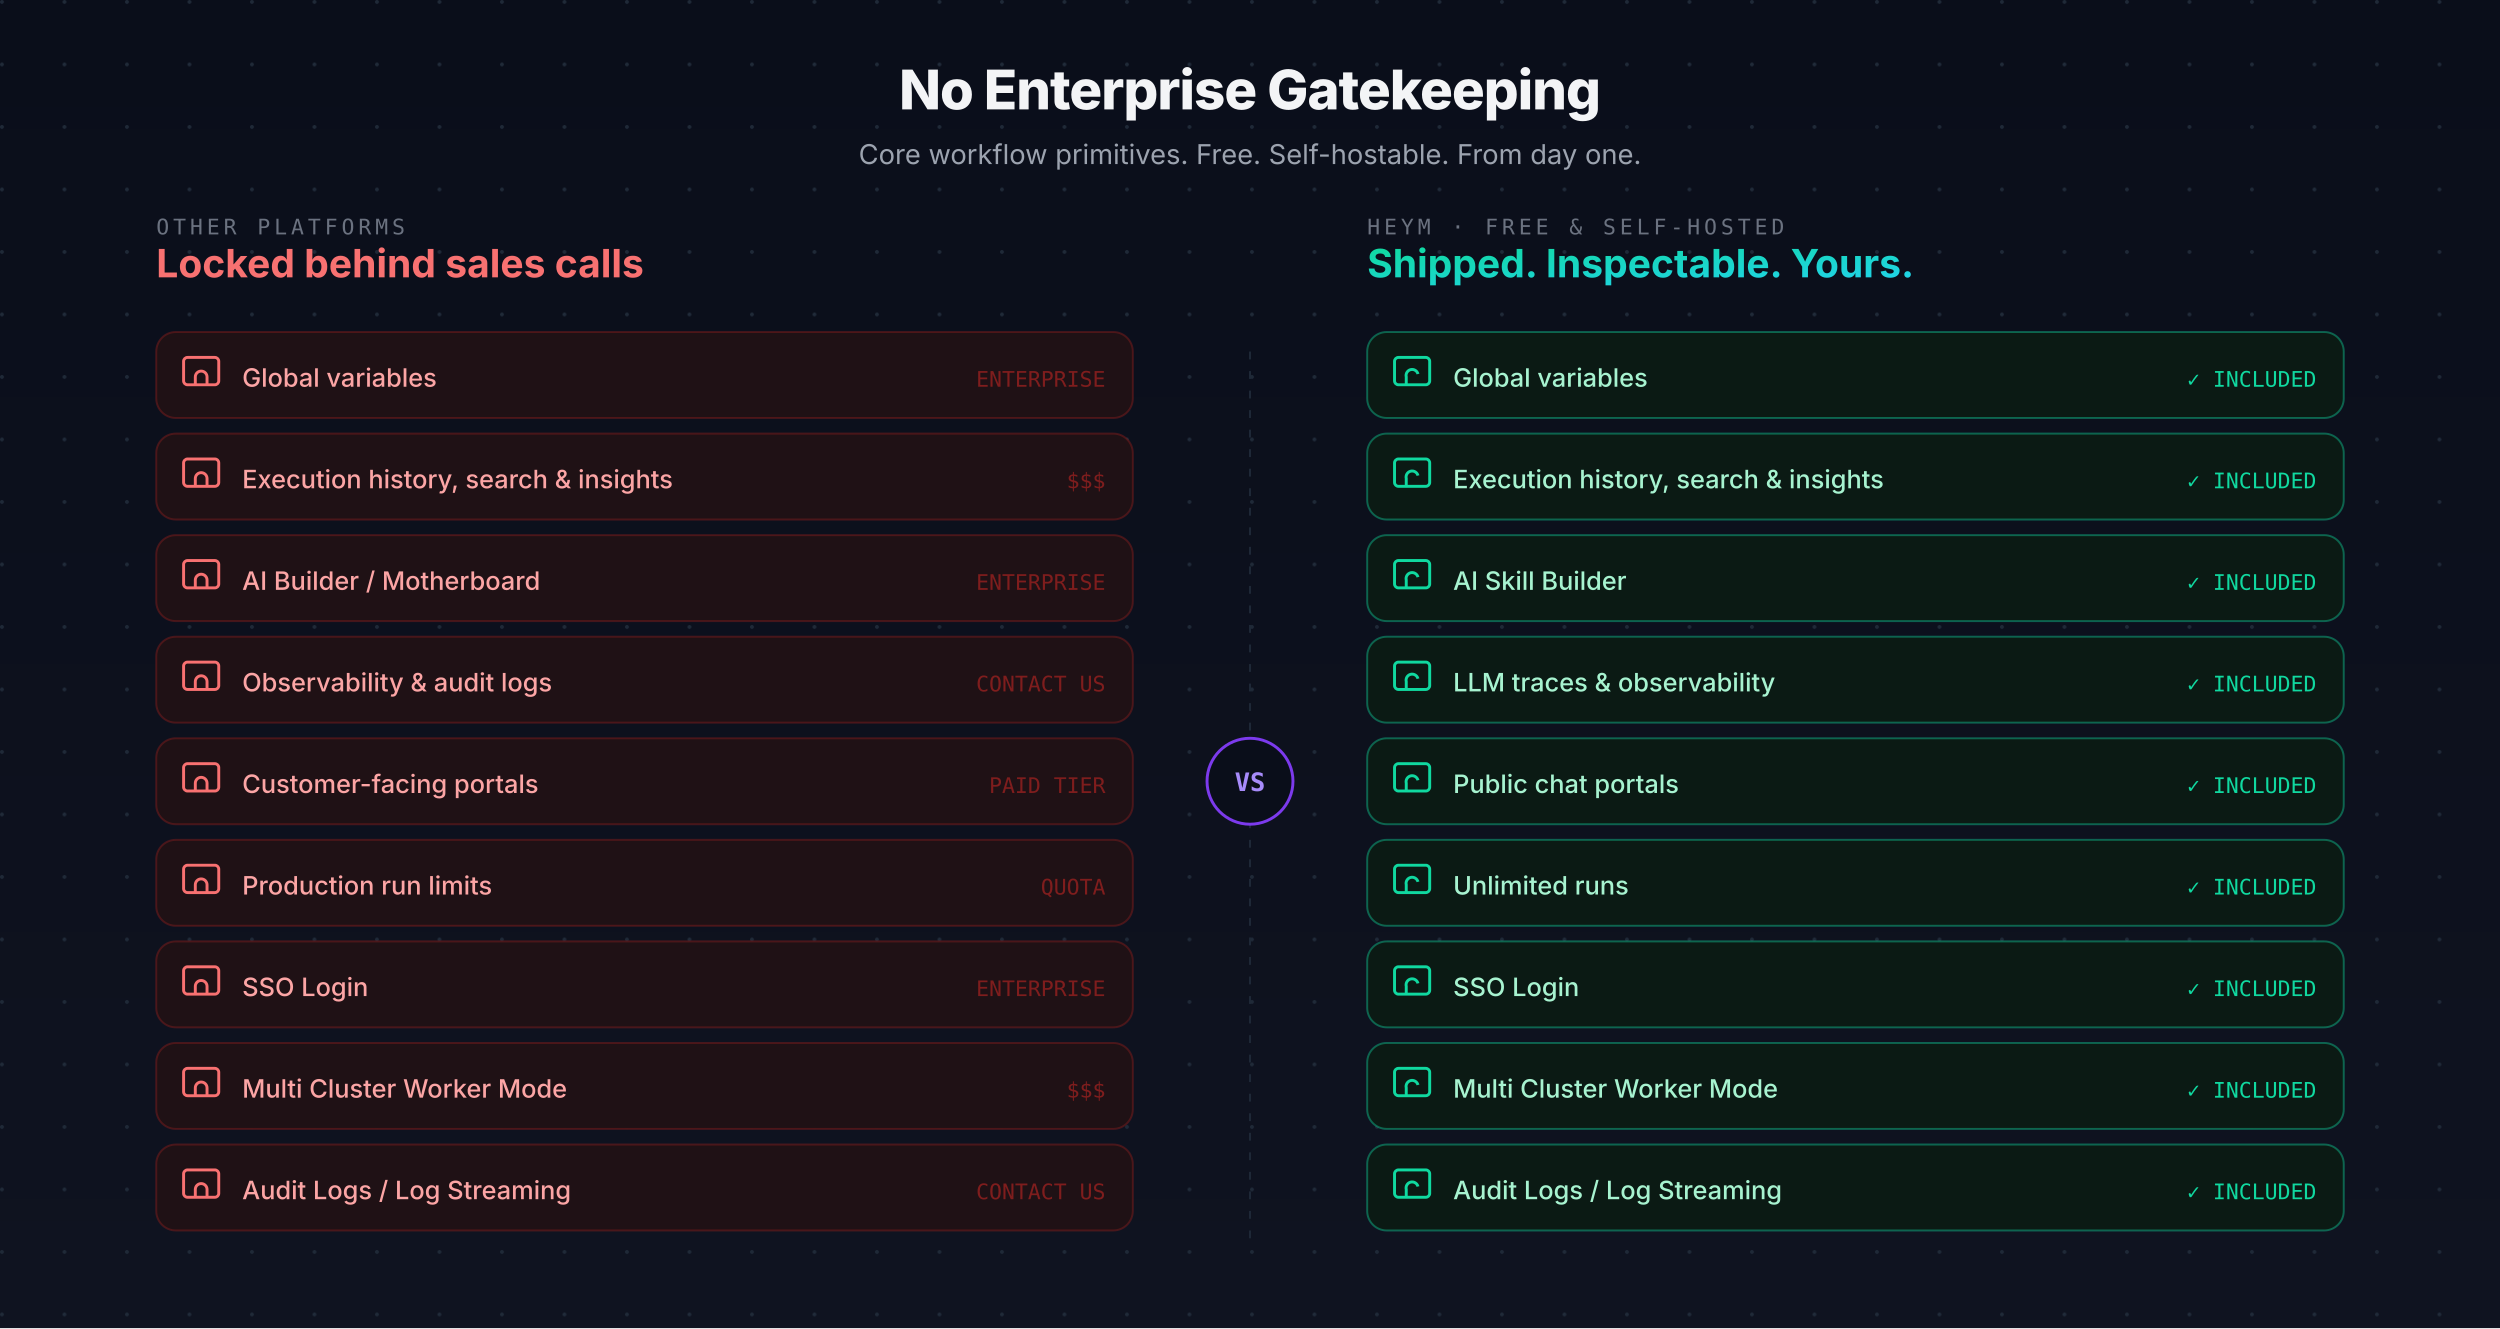
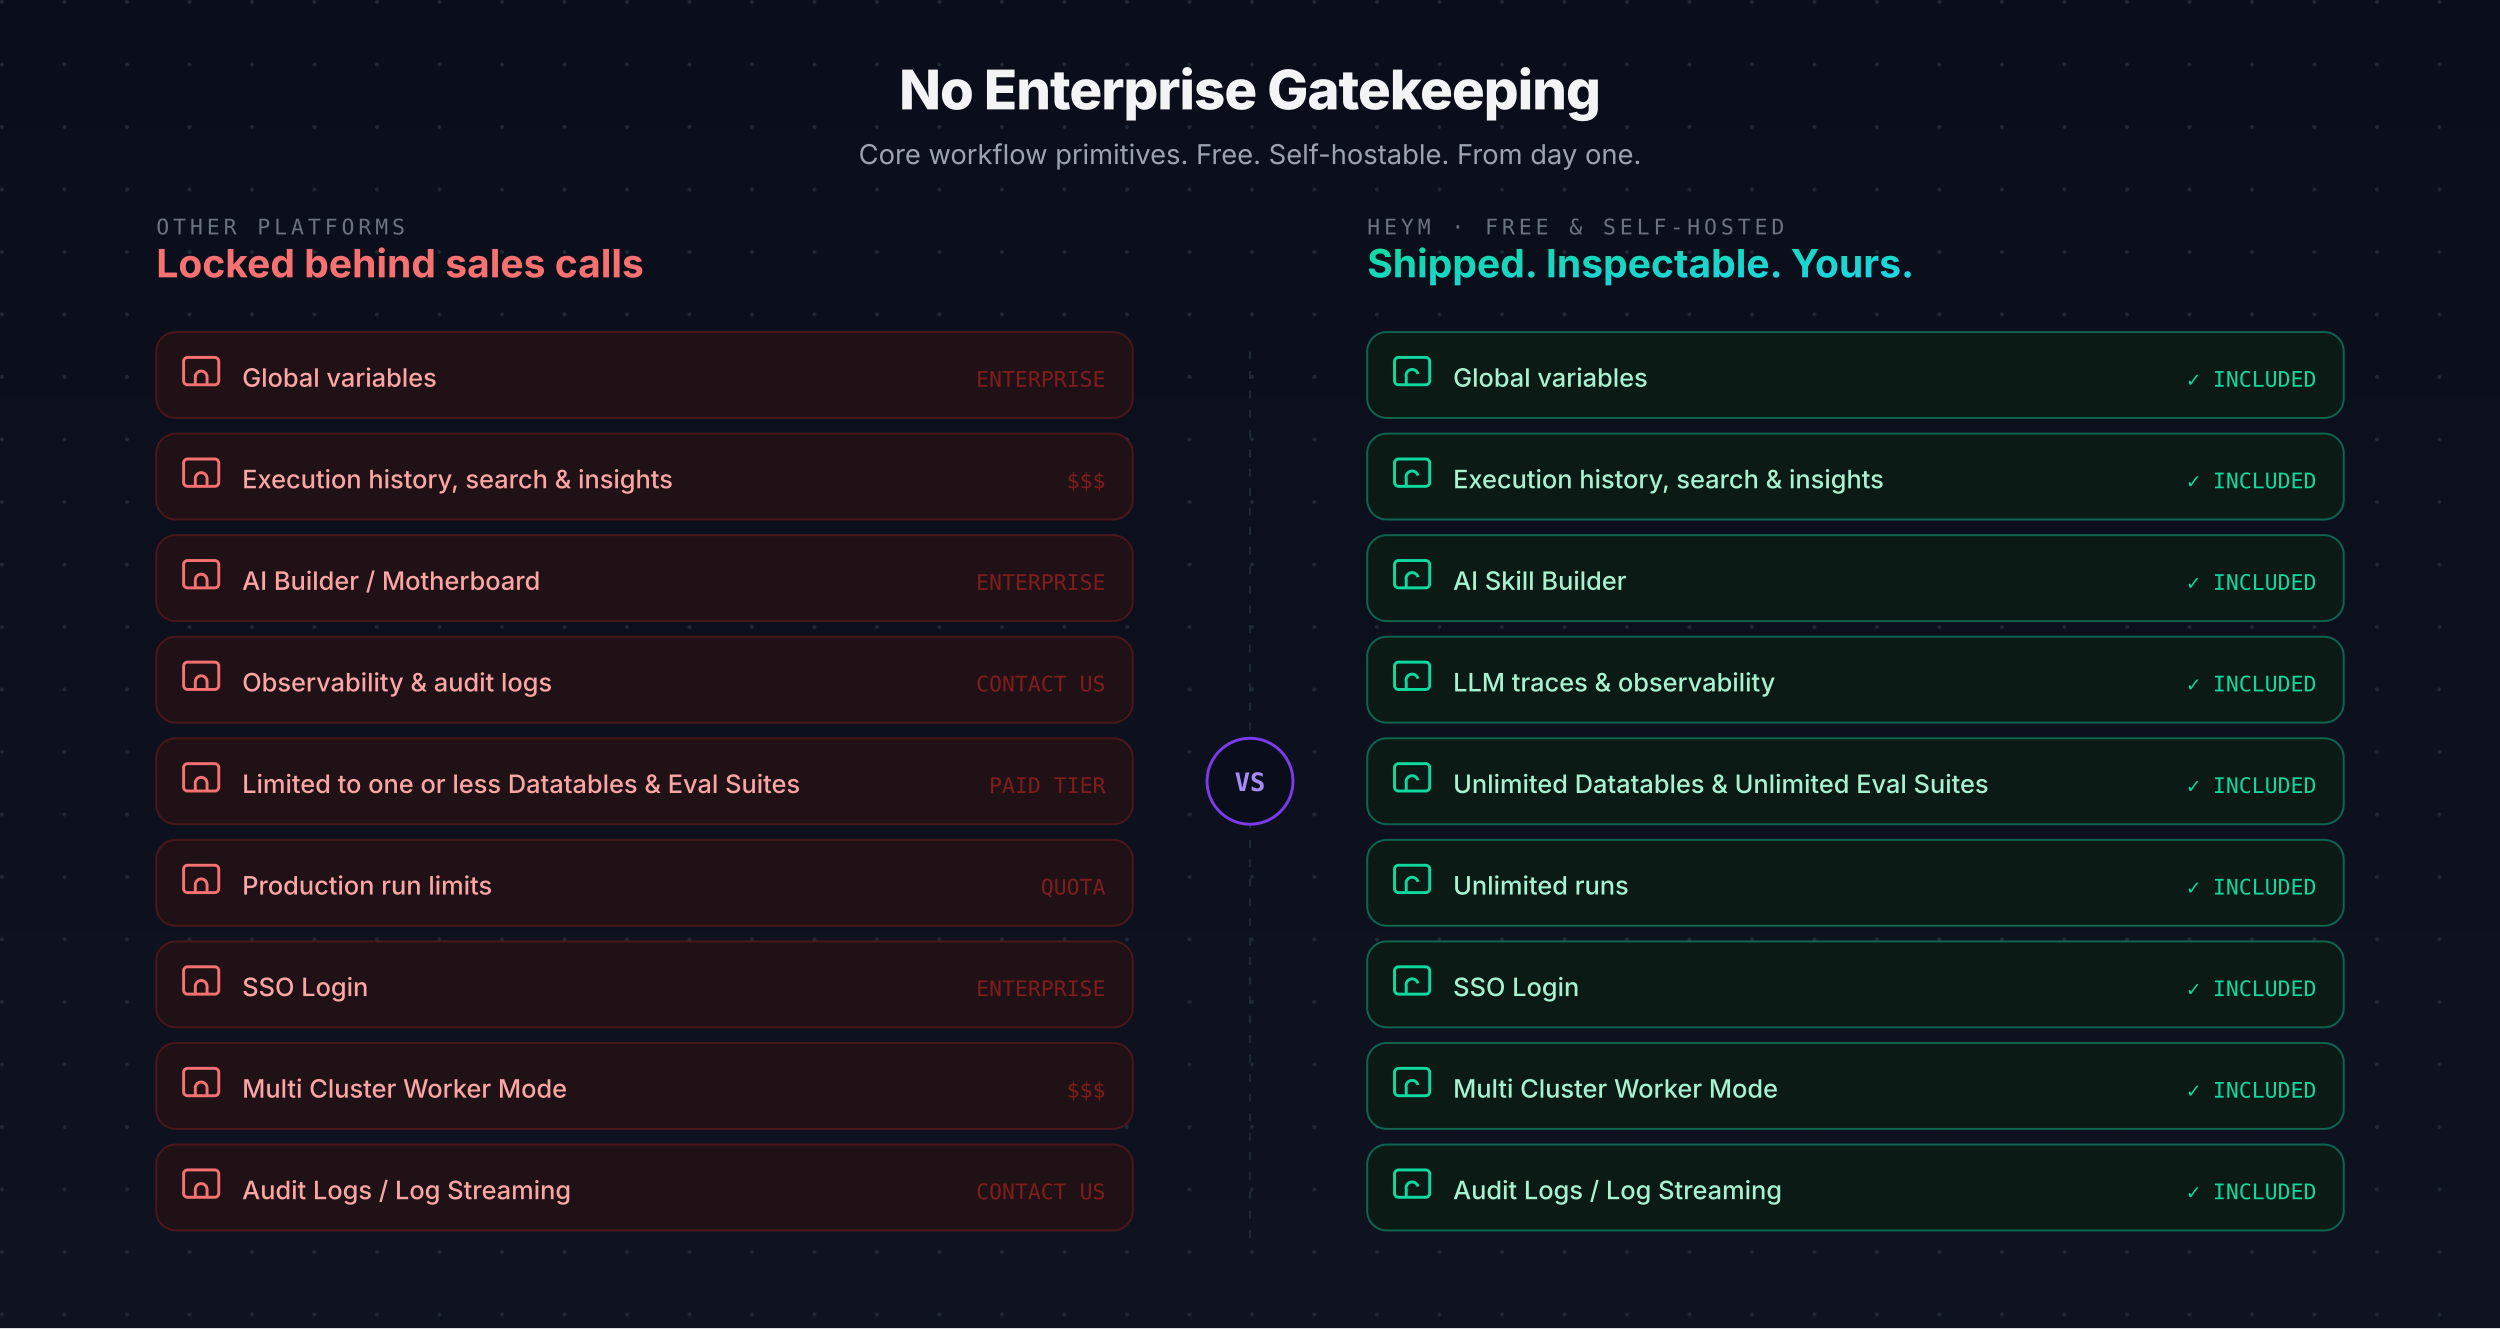
<svg xmlns="http://www.w3.org/2000/svg" viewBox="0 0 1280 680" width="1280" height="680" fill="none" font-family="Inter, system-ui, sans-serif">
  <defs>
    <style>
      .ng-pulse { opacity: 0; animation: ngPulse 6.2s ease-in-out infinite; }
      .ng-d0 { animation-delay: 0s; }
      .ng-d1 { animation-delay: 0.4s; }
      .ng-d2 { animation-delay: 0.8s; }
      .ng-d3 { animation-delay: 1.2s; }
      .ng-d4 { animation-delay: 1.6s; }
      .ng-d5 { animation-delay: 2s; }
      .ng-d6 { animation-delay: 2.4s; }
      .ng-d7 { animation-delay: 2.8s; }
      .ng-d8 { animation-delay: 3.2s; }
      @keyframes ngPulse {
        0%, 18%, 100% { opacity: 0; transform: scale(1); }
        28% { opacity: 0.9; transform: scale(1.01); }
        44% { opacity: 0; transform: scale(1.03); }
      }
    </style>
    <linearGradient id="ng-bg" x1="0" y1="0" x2="0" y2="1">
      <stop offset="0%" stop-color="#0A0E1A" />
      <stop offset="100%" stop-color="#0F1320" />
    </linearGradient>
    <pattern id="ng-grid" width="32" height="32" patternUnits="userSpaceOnUse">
      <circle cx="1" cy="1" r="1" fill="#1F2937" />
    </pattern>
    <linearGradient id="ng-heym-grad" x1="0" y1="0" x2="1" y2="1">
      <stop offset="0%" stop-color="#10D9A0" />
      <stop offset="100%" stop-color="#22D3EE" />
    </linearGradient>
    <filter id="ng-glow">
      <feGaussianBlur stdDeviation="3" />
      <feMerge>
        <feMergeNode />
        <feMergeNode in="SourceGraphic" />
      </feMerge>
    </filter>
  </defs>
  <rect width="1280" height="680" fill="url(#ng-bg)" />
  <rect width="1280" height="680" fill="url(#ng-grid)" />
  <text x="640" y="56" text-anchor="middle" font-size="28" font-weight="800" fill="#F3F4F6" letter-spacing="-0.5">No Enterprise Gatekeeping</text>
  <text x="640" y="84" text-anchor="middle" font-size="14" fill="#9CA3AF">Core workflow primitives. Free. Self-hostable. From day one.</text>
  <g transform="translate(80, 120)">
    <text x="0" y="0" font-size="11" font-family="'JetBrains Mono', monospace" fill="#6B7280" letter-spacing="2">OTHER PLATFORMS</text>
    <text x="0" y="22" font-size="20" font-weight="700" fill="#F87171">Locked behind sales calls</text>
    <g transform="translate(0, 50)" font-size="13">
      <g transform="translate(0,0)">
        <rect width="500" height="44" rx="10" fill="#1F1115" stroke="#7F1D1D" stroke-opacity="0.5" />
        <g transform="translate(14, 13)">
          <rect width="18" height="14" rx="2" fill="none" stroke="#F87171" stroke-width="1.5" />
          <path d="M 6 14 V 10 a 3 3 0 0 1 6 0 V 14" stroke="#F87171" stroke-width="1.5" fill="none" />
        </g>
        <text x="44" y="28" fill="#FCA5A5" font-weight="500">Global variables</text>
        <text x="486" y="28" text-anchor="end" fill="#7F1D1D" font-size="11" font-family="'JetBrains Mono', monospace">ENTERPRISE</text>
      </g>
      <g transform="translate(0,52)">
        <rect width="500" height="44" rx="10" fill="#1F1115" stroke="#7F1D1D" stroke-opacity="0.5" />
        <g transform="translate(14, 13)">
          <rect width="18" height="14" rx="2" fill="none" stroke="#F87171" stroke-width="1.5" />
          <path d="M 6 14 V 10 a 3 3 0 0 1 6 0 V 14" stroke="#F87171" stroke-width="1.5" fill="none" />
        </g>
        <text x="44" y="28" fill="#FCA5A5" font-weight="500">Execution history, search &amp; insights</text>
        <text x="486" y="28" text-anchor="end" fill="#7F1D1D" font-size="11" font-family="'JetBrains Mono', monospace">$$$</text>
      </g>
      <g transform="translate(0,104)">
        <rect width="500" height="44" rx="10" fill="#1F1115" stroke="#7F1D1D" stroke-opacity="0.5" />
        <g transform="translate(14, 13)">
          <rect width="18" height="14" rx="2" fill="none" stroke="#F87171" stroke-width="1.5" />
          <path d="M 6 14 V 10 a 3 3 0 0 1 6 0 V 14" stroke="#F87171" stroke-width="1.5" fill="none" />
        </g>
        <text x="44" y="28" fill="#FCA5A5" font-weight="500">AI Builder / Motherboard</text>
        <text x="486" y="28" text-anchor="end" fill="#7F1D1D" font-size="11" font-family="'JetBrains Mono', monospace">ENTERPRISE</text>
      </g>
      <g transform="translate(0,156)">
        <rect width="500" height="44" rx="10" fill="#1F1115" stroke="#7F1D1D" stroke-opacity="0.5" />
        <g transform="translate(14, 13)">
          <rect width="18" height="14" rx="2" fill="none" stroke="#F87171" stroke-width="1.5" />
          <path d="M 6 14 V 10 a 3 3 0 0 1 6 0 V 14" stroke="#F87171" stroke-width="1.5" fill="none" />
        </g>
        <text x="44" y="28" fill="#FCA5A5" font-weight="500">Observability &amp; audit logs</text>
        <text x="486" y="28" text-anchor="end" fill="#7F1D1D" font-size="11" font-family="'JetBrains Mono', monospace">CONTACT US</text>
      </g>
      <g transform="translate(0,208)">
        <rect width="500" height="44" rx="10" fill="#1F1115" stroke="#7F1D1D" stroke-opacity="0.5" />
        <g transform="translate(14, 13)">
          <rect width="18" height="14" rx="2" fill="none" stroke="#F87171" stroke-width="1.5" />
          <path d="M 6 14 V 10 a 3 3 0 0 1 6 0 V 14" stroke="#F87171" stroke-width="1.5" fill="none" />
        </g>
-         <text x="44" y="28" fill="#FCA5A5" font-weight="500">Customer-facing portals</text>
+         <text x="44" y="28" fill="#FCA5A5" font-weight="500">Limited to one or less Datatables &amp; Eval Suites</text>
        <text x="486" y="28" text-anchor="end" fill="#7F1D1D" font-size="11" font-family="'JetBrains Mono', monospace">PAID TIER</text>
      </g>
      <g transform="translate(0,260)">
        <rect width="500" height="44" rx="10" fill="#1F1115" stroke="#7F1D1D" stroke-opacity="0.5" />
        <g transform="translate(14, 13)">
          <rect width="18" height="14" rx="2" fill="none" stroke="#F87171" stroke-width="1.5" />
          <path d="M 6 14 V 10 a 3 3 0 0 1 6 0 V 14" stroke="#F87171" stroke-width="1.5" fill="none" />
        </g>
        <text x="44" y="28" fill="#FCA5A5" font-weight="500">Production run limits</text>
        <text x="486" y="28" text-anchor="end" fill="#7F1D1D" font-size="11" font-family="'JetBrains Mono', monospace">QUOTA</text>
      </g>
      <g transform="translate(0,312)">
        <rect width="500" height="44" rx="10" fill="#1F1115" stroke="#7F1D1D" stroke-opacity="0.5" />
        <g transform="translate(14, 13)">
          <rect width="18" height="14" rx="2" fill="none" stroke="#F87171" stroke-width="1.5" />
          <path d="M 6 14 V 10 a 3 3 0 0 1 6 0 V 14" stroke="#F87171" stroke-width="1.5" fill="none" />
        </g>
        <text x="44" y="28" fill="#FCA5A5" font-weight="500">SSO Login</text>
        <text x="486" y="28" text-anchor="end" fill="#7F1D1D" font-size="11" font-family="'JetBrains Mono', monospace">ENTERPRISE</text>
      </g>
      <g transform="translate(0,364)">
        <rect width="500" height="44" rx="10" fill="#1F1115" stroke="#7F1D1D" stroke-opacity="0.5" />
        <g transform="translate(14, 13)">
          <rect width="18" height="14" rx="2" fill="none" stroke="#F87171" stroke-width="1.5" />
          <path d="M 6 14 V 10 a 3 3 0 0 1 6 0 V 14" stroke="#F87171" stroke-width="1.5" fill="none" />
        </g>
        <text x="44" y="28" fill="#FCA5A5" font-weight="500">Multi Cluster Worker Mode</text>
        <text x="486" y="28" text-anchor="end" fill="#7F1D1D" font-size="11" font-family="'JetBrains Mono', monospace">$$$</text>
      </g>
      <g transform="translate(0,416)">
        <rect width="500" height="44" rx="10" fill="#1F1115" stroke="#7F1D1D" stroke-opacity="0.5" />
        <g transform="translate(14, 13)">
          <rect width="18" height="14" rx="2" fill="none" stroke="#F87171" stroke-width="1.5" />
          <path d="M 6 14 V 10 a 3 3 0 0 1 6 0 V 14" stroke="#F87171" stroke-width="1.5" fill="none" />
        </g>
        <text x="44" y="28" fill="#FCA5A5" font-weight="500">Audit Logs / Log Streaming</text>
        <text x="486" y="28" text-anchor="end" fill="#7F1D1D" font-size="11" font-family="'JetBrains Mono', monospace">CONTACT US</text>
      </g>
    </g>
  </g>
  <g transform="translate(640, 400)">
    <line x1="0" y1="-220" x2="0" y2="240" stroke="#1F2937" stroke-dasharray="4 6" />
    <circle cx="0" cy="0" r="22" fill="#0A0E1A" stroke="#7C3AED" stroke-width="1.5" />
    <text x="0" y="5" text-anchor="middle" font-size="13" font-weight="800" fill="#A78BFA" font-family="'JetBrains Mono', monospace">VS</text>
  </g>
  <g transform="translate(700, 120)">
    <text x="0" y="0" font-size="11" font-family="'JetBrains Mono', monospace" fill="#6B7280" letter-spacing="2">HEYM · FREE &amp; SELF-HOSTED</text>
    <text x="0" y="22" font-size="20" font-weight="700" fill="url(#ng-heym-grad)">Shipped. Inspectable. Yours.</text>
    <g transform="translate(0, 50)" font-size="13">
      <g transform="translate(0,0)">
        <rect width="500" height="44" rx="10" fill="#0B1A14" stroke="#10D9A0" stroke-opacity="0.4" />
        <g transform="translate(14, 13)">
          <rect width="18" height="14" rx="2" fill="none" stroke="#10D9A0" stroke-width="1.5" />
          <path d="M 6 14 V 10 a 3 3 0 0 1 6 -1.5" stroke="#10D9A0" stroke-width="1.5" fill="none" />
        </g>
        <text x="44" y="28" fill="#A7F3D0" font-weight="500">Global variables</text>
        <g transform="translate(486, 28)" text-anchor="end">
          <text fill="#10D9A0" font-size="11" font-family="'JetBrains Mono', monospace">✓ INCLUDED</text>
        </g>
        <rect x="-3" y="-3" width="506" height="50" rx="13" fill="none" stroke="#10D9A0" class="ng-pulse ng-d0" />
      </g>
      <g transform="translate(0,52)">
        <rect width="500" height="44" rx="10" fill="#0B1A14" stroke="#10D9A0" stroke-opacity="0.4" />
        <g transform="translate(14, 13)">
          <rect width="18" height="14" rx="2" fill="none" stroke="#10D9A0" stroke-width="1.5" />
          <path d="M 6 14 V 10 a 3 3 0 0 1 6 -1.5" stroke="#10D9A0" stroke-width="1.5" fill="none" />
        </g>
        <text x="44" y="28" fill="#A7F3D0" font-weight="500">Execution history, search &amp; insights</text>
        <text x="486" y="28" text-anchor="end" fill="#10D9A0" font-size="11" font-family="'JetBrains Mono', monospace">✓ INCLUDED</text>
        <rect x="-3" y="-3" width="506" height="50" rx="13" fill="none" stroke="#10D9A0" class="ng-pulse ng-d1" />
      </g>
      <g transform="translate(0,104)">
        <rect width="500" height="44" rx="10" fill="#0B1A14" stroke="#10D9A0" stroke-opacity="0.4" />
        <g transform="translate(14, 13)">
          <rect width="18" height="14" rx="2" fill="none" stroke="#10D9A0" stroke-width="1.5" />
          <path d="M 6 14 V 10 a 3 3 0 0 1 6 -1.5" stroke="#10D9A0" stroke-width="1.5" fill="none" />
        </g>
        <text x="44" y="28" fill="#A7F3D0" font-weight="500">AI Skill Builder</text>
        <text x="486" y="28" text-anchor="end" fill="#10D9A0" font-size="11" font-family="'JetBrains Mono', monospace">✓ INCLUDED</text>
        <rect x="-3" y="-3" width="506" height="50" rx="13" fill="none" stroke="#10D9A0" class="ng-pulse ng-d2" />
      </g>
      <g transform="translate(0,156)">
        <rect width="500" height="44" rx="10" fill="#0B1A14" stroke="#10D9A0" stroke-opacity="0.4" />
        <g transform="translate(14, 13)">
          <rect width="18" height="14" rx="2" fill="none" stroke="#10D9A0" stroke-width="1.5" />
          <path d="M 6 14 V 10 a 3 3 0 0 1 6 -1.5" stroke="#10D9A0" stroke-width="1.5" fill="none" />
        </g>
        <text x="44" y="28" fill="#A7F3D0" font-weight="500">LLM traces &amp; observability</text>
        <text x="486" y="28" text-anchor="end" fill="#10D9A0" font-size="11" font-family="'JetBrains Mono', monospace">✓ INCLUDED</text>
        <rect x="-3" y="-3" width="506" height="50" rx="13" fill="none" stroke="#10D9A0" class="ng-pulse ng-d3" />
      </g>
      <g transform="translate(0,208)">
        <rect width="500" height="44" rx="10" fill="#0B1A14" stroke="#10D9A0" stroke-opacity="0.4" />
        <g transform="translate(14, 13)">
          <rect width="18" height="14" rx="2" fill="none" stroke="#10D9A0" stroke-width="1.5" />
          <path d="M 6 14 V 10 a 3 3 0 0 1 6 -1.5" stroke="#10D9A0" stroke-width="1.5" fill="none" />
        </g>
-         <text x="44" y="28" fill="#A7F3D0" font-weight="500">Public chat portals</text>
+         <text x="44" y="28" fill="#A7F3D0" font-weight="500">Unlimited Datatables &amp; Unlimited Eval Suites</text>
        <text x="486" y="28" text-anchor="end" fill="#10D9A0" font-size="11" font-family="'JetBrains Mono', monospace">✓ INCLUDED</text>
        <rect x="-3" y="-3" width="506" height="50" rx="13" fill="none" stroke="#10D9A0" class="ng-pulse ng-d4" />
      </g>
      <g transform="translate(0,260)">
        <rect width="500" height="44" rx="10" fill="#0B1A14" stroke="#10D9A0" stroke-opacity="0.4" />
        <g transform="translate(14, 13)">
          <rect width="18" height="14" rx="2" fill="none" stroke="#10D9A0" stroke-width="1.5" />
          <path d="M 6 14 V 10 a 3 3 0 0 1 6 -1.5" stroke="#10D9A0" stroke-width="1.5" fill="none" />
        </g>
        <text x="44" y="28" fill="#A7F3D0" font-weight="500">Unlimited runs</text>
        <text x="486" y="28" text-anchor="end" fill="#10D9A0" font-size="11" font-family="'JetBrains Mono', monospace">✓ INCLUDED</text>
        <rect x="-3" y="-3" width="506" height="50" rx="13" fill="none" stroke="#10D9A0" class="ng-pulse ng-d5" />
      </g>
      <g transform="translate(0,312)">
        <rect width="500" height="44" rx="10" fill="#0B1A14" stroke="#10D9A0" stroke-opacity="0.4" />
        <g transform="translate(14, 13)">
          <rect width="18" height="14" rx="2" fill="none" stroke="#10D9A0" stroke-width="1.5" />
          <path d="M 6 14 V 10 a 3 3 0 0 1 6 -1.5" stroke="#10D9A0" stroke-width="1.5" fill="none" />
        </g>
        <text x="44" y="28" fill="#A7F3D0" font-weight="500">SSO Login</text>
        <text x="486" y="28" text-anchor="end" fill="#10D9A0" font-size="11" font-family="'JetBrains Mono', monospace">✓ INCLUDED</text>
        <rect x="-3" y="-3" width="506" height="50" rx="13" fill="none" stroke="#10D9A0" class="ng-pulse ng-d6" />
      </g>
      <g transform="translate(0,364)">
        <rect width="500" height="44" rx="10" fill="#0B1A14" stroke="#10D9A0" stroke-opacity="0.4" />
        <g transform="translate(14, 13)">
          <rect width="18" height="14" rx="2" fill="none" stroke="#10D9A0" stroke-width="1.5" />
          <path d="M 6 14 V 10 a 3 3 0 0 1 6 -1.5" stroke="#10D9A0" stroke-width="1.5" fill="none" />
        </g>
        <text x="44" y="28" fill="#A7F3D0" font-weight="500">Multi Cluster Worker Mode</text>
        <text x="486" y="28" text-anchor="end" fill="#10D9A0" font-size="11" font-family="'JetBrains Mono', monospace">✓ INCLUDED</text>
        <rect x="-3" y="-3" width="506" height="50" rx="13" fill="none" stroke="#10D9A0" class="ng-pulse ng-d7" />
      </g>
      <g transform="translate(0,416)">
        <rect width="500" height="44" rx="10" fill="#0B1A14" stroke="#10D9A0" stroke-opacity="0.4" />
        <g transform="translate(14, 13)">
          <rect width="18" height="14" rx="2" fill="none" stroke="#10D9A0" stroke-width="1.5" />
          <path d="M 6 14 V 10 a 3 3 0 0 1 6 -1.5" stroke="#10D9A0" stroke-width="1.5" fill="none" />
        </g>
        <text x="44" y="28" fill="#A7F3D0" font-weight="500">Audit Logs / Log Streaming</text>
        <text x="486" y="28" text-anchor="end" fill="#10D9A0" font-size="11" font-family="'JetBrains Mono', monospace">✓ INCLUDED</text>
        <rect x="-3" y="-3" width="506" height="50" rx="13" fill="none" stroke="#10D9A0" class="ng-pulse ng-d8" />
      </g>
    </g>
  </g>
</svg>
